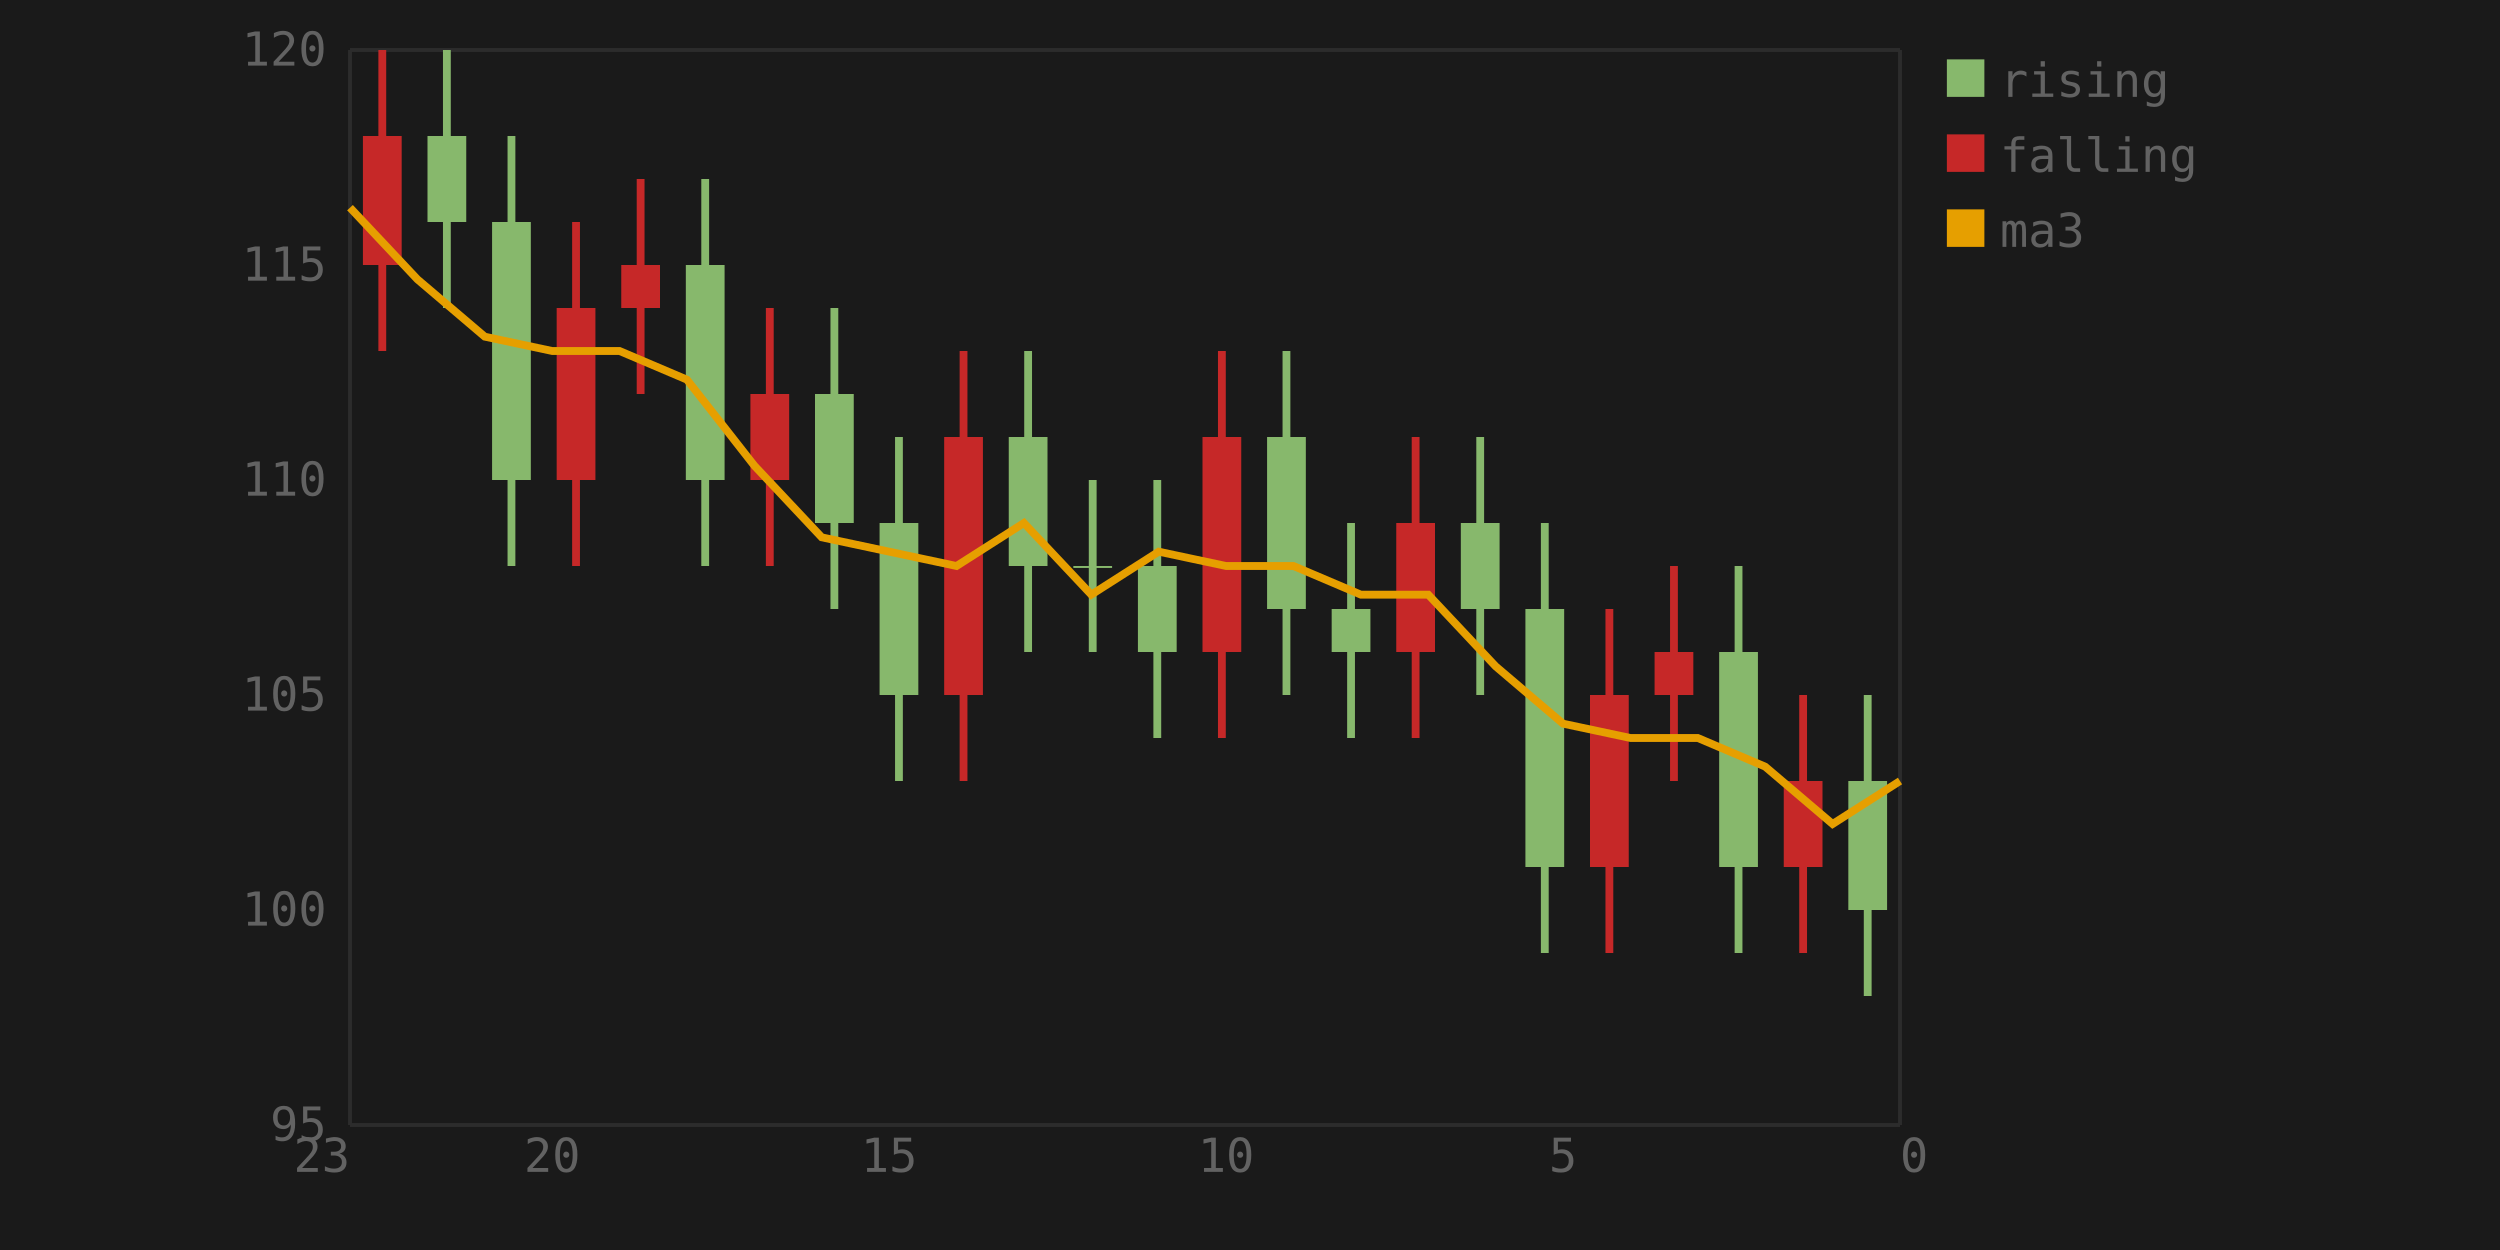
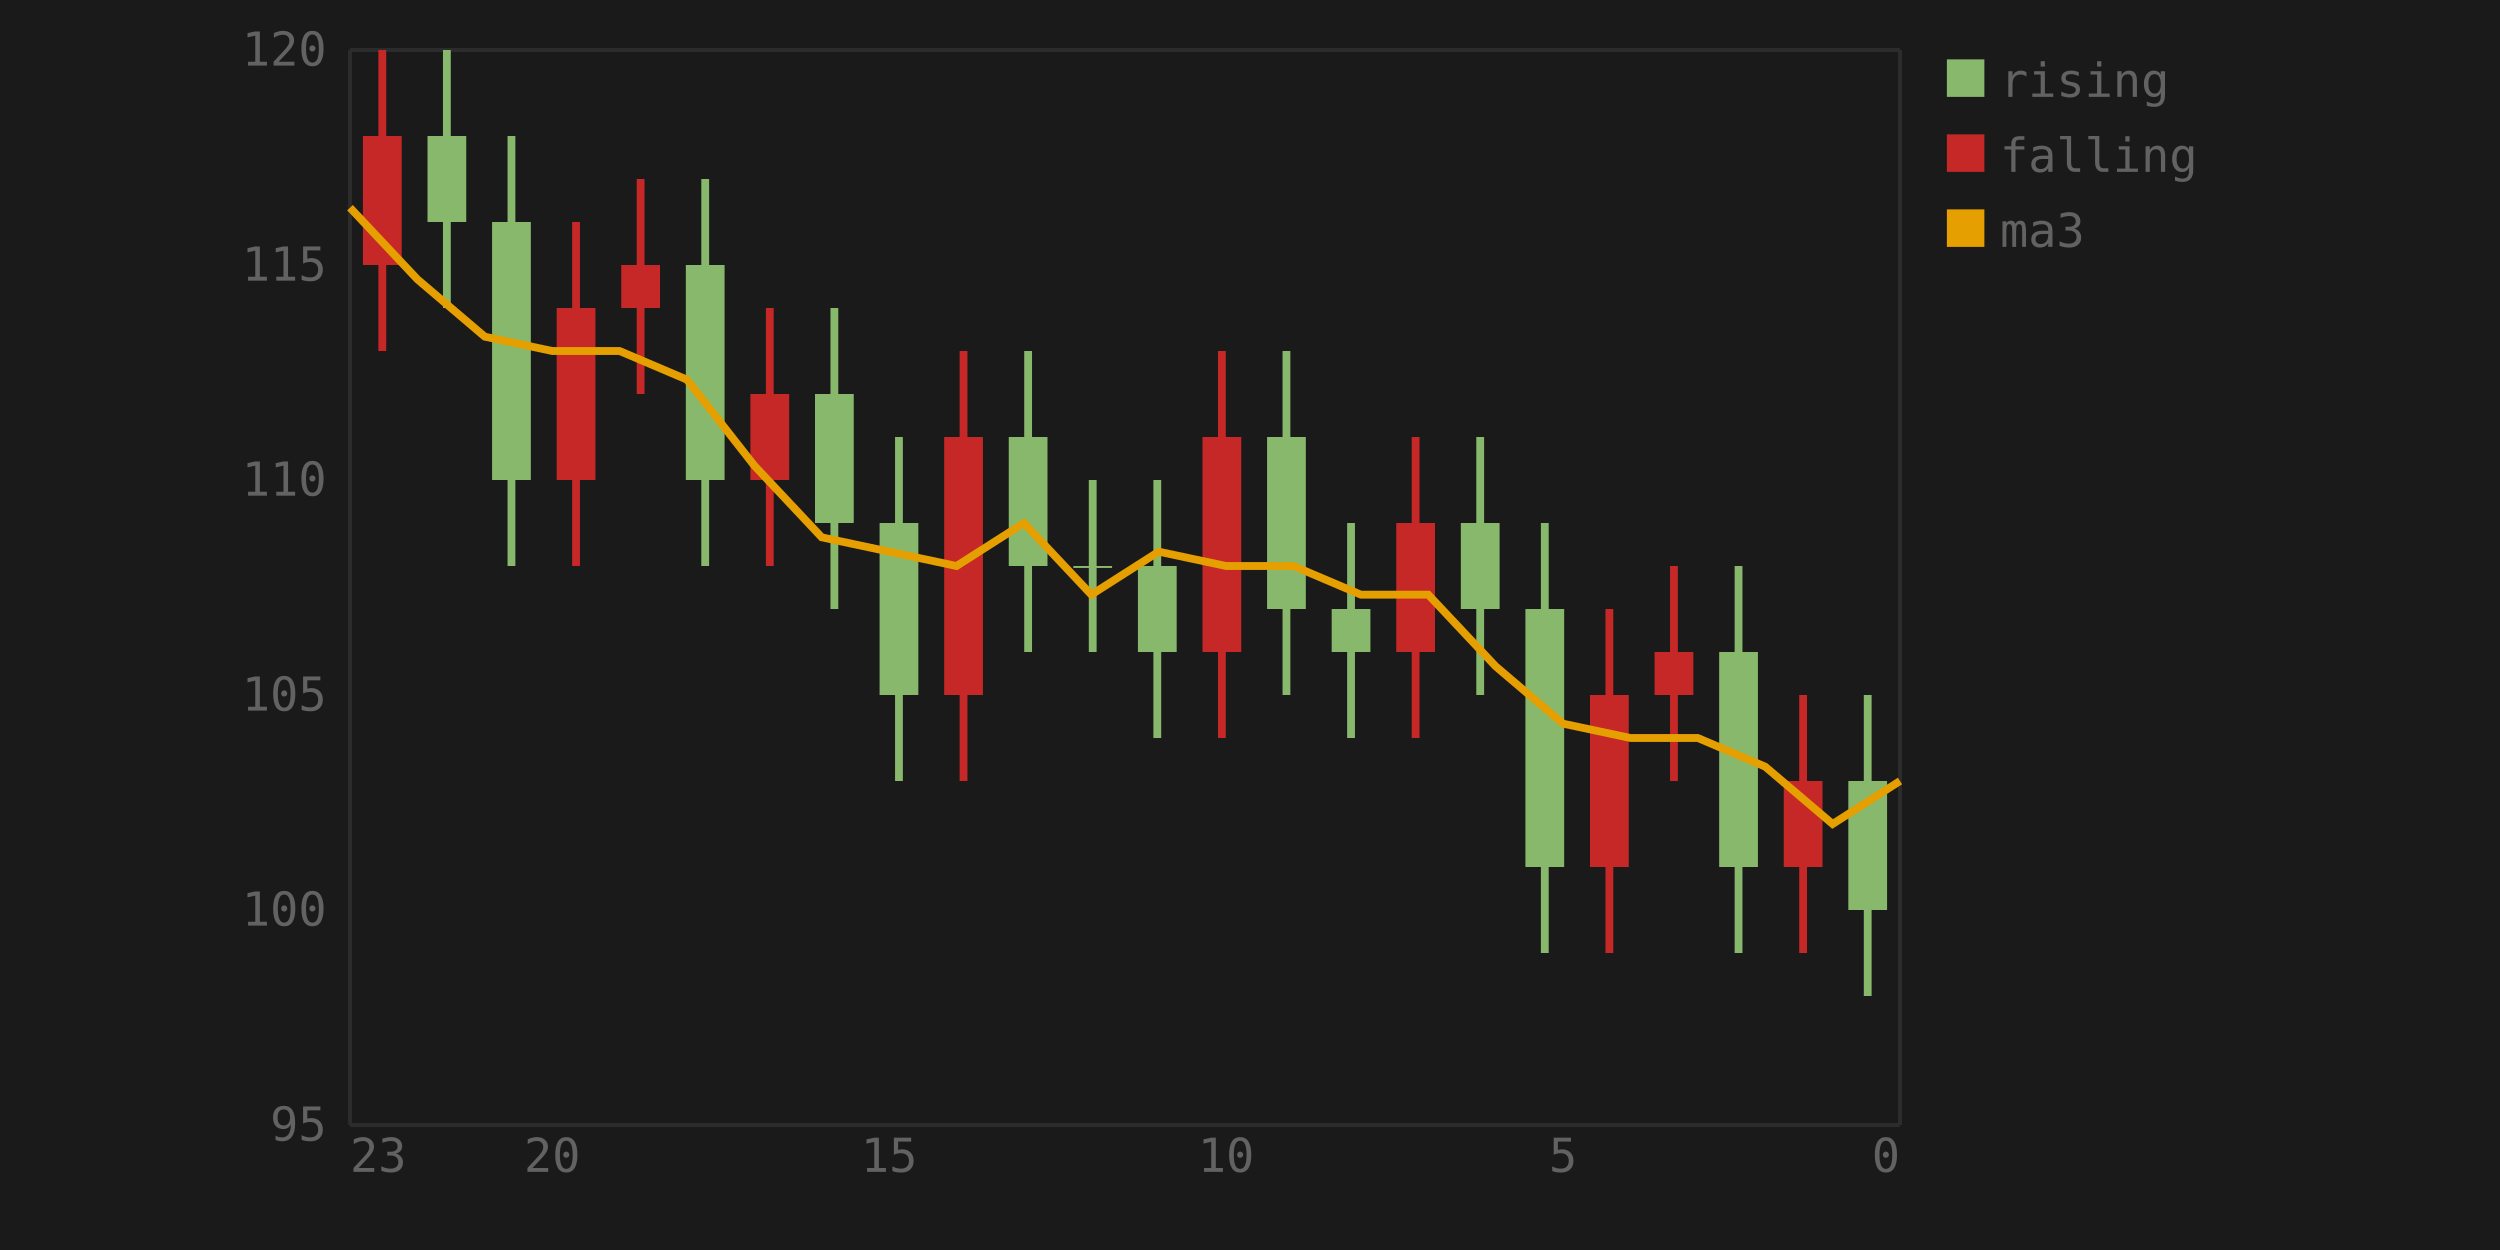
<svg xmlns="http://www.w3.org/2000/svg" viewBox="0 0 640 320" width="640" height="320">
  <rect width="100%" height="100%" fill="#1a1a1a" />
  <line x1="89.6" y1="12.8" x2="89.6" y2="288" stroke="#2c2c2c" stroke-width="1" />
  <line x1="89.6" y1="288" x2="486.4" y2="288" stroke="#2c2c2c" stroke-width="1" />
  <line x1="486.4" y1="12.8" x2="486.4" y2="288" stroke="#2c2c2c" stroke-width="1" />
  <line x1="89.6" y1="12.8" x2="486.4" y2="12.8" stroke="#2c2c2c" stroke-width="1" />
  <text x="83.6" y="292" text-anchor="end" font-size="12" font-family="monospace" fill="#626262">95</text>
  <text x="83.6" y="236.96" text-anchor="end" font-size="12" font-family="monospace" fill="#626262">100</text>
  <text x="83.6" y="181.92" text-anchor="end" font-size="12" font-family="monospace" fill="#626262">105</text>
  <text x="83.6" y="126.88" text-anchor="end" font-size="12" font-family="monospace" fill="#626262">110</text>
  <text x="83.6" y="71.84" text-anchor="end" font-size="12" font-family="monospace" fill="#626262">115</text>
  <text x="83.6" y="16.8" text-anchor="end" font-size="12" font-family="monospace" fill="#626262">120</text>
-   <text x="486.4" y="300" text-anchor="start" font-size="12" font-family="monospace" fill="#626262">0</text>
+   <text x="486.4" y="300" text-anchor="end" font-size="12" font-family="monospace" fill="#626262">0</text>
  <text x="400.139" y="300" text-anchor="middle" font-size="12" font-family="monospace" fill="#626262">5</text>
  <text x="313.878" y="300" text-anchor="middle" font-size="12" font-family="monospace" fill="#626262">10</text>
  <text x="227.617" y="300" text-anchor="middle" font-size="12" font-family="monospace" fill="#626262">15</text>
  <text x="141.357" y="300" text-anchor="middle" font-size="12" font-family="monospace" fill="#626262">20</text>
-   <text x="89.6" y="300" text-anchor="end" font-size="12" font-family="monospace" fill="#626262">23</text>
+   <text x="89.6" y="300" text-anchor="start" font-size="12" font-family="monospace" fill="#626262">23</text>
  <rect x="498.4" y="15.2" width="9.6" height="9.6" fill="#87b86c" />
  <text x="512" y="24.8" text-anchor="start" font-size="12" font-family="monospace" fill="#626262">rising</text>
  <rect x="498.4" y="34.4" width="9.6" height="9.6" fill="#c62828" />
  <text x="512" y="44" text-anchor="start" font-size="12" font-family="monospace" fill="#626262">falling</text>
  <rect x="498.4" y="53.6" width="9.6" height="9.6" fill="#e69f00" />
  <text x="512" y="63.2" text-anchor="start" font-size="12" font-family="monospace" fill="#626262">ma3</text>
  <path d="M478.133 254.976 L478.133 177.92" fill="none" stroke="#87b86c" stroke-width="2" />
  <rect x="473.173" y="199.936" width="9.92" height="33.024" fill="#87b86c" />
  <path d="M461.6 243.968 L461.6 177.92" fill="none" stroke="#c62828" stroke-width="2" />
  <rect x="456.64" y="199.936" width="9.92" height="22.016" fill="#c62828" />
  <path d="M445.067 243.968 L445.067 144.896" fill="none" stroke="#87b86c" stroke-width="2" />
  <rect x="440.107" y="166.912" width="9.92" height="55.04" fill="#87b86c" />
  <path d="M428.533 199.936 L428.533 144.896" fill="none" stroke="#c62828" stroke-width="2" />
  <rect x="423.573" y="166.912" width="9.92" height="11.008" fill="#c62828" />
  <path d="M412 243.968 L412 155.904" fill="none" stroke="#c62828" stroke-width="2" />
  <rect x="407.04" y="177.92" width="9.92" height="44.032" fill="#c62828" />
  <path d="M395.467 243.968 L395.467 133.888" fill="none" stroke="#87b86c" stroke-width="2" />
  <rect x="390.507" y="155.904" width="9.92" height="66.048" fill="#87b86c" />
  <path d="M378.933 177.92 L378.933 111.872" fill="none" stroke="#87b86c" stroke-width="2" />
  <rect x="373.973" y="133.888" width="9.92" height="22.016" fill="#87b86c" />
  <path d="M362.4 188.928 L362.4 111.872" fill="none" stroke="#c62828" stroke-width="2" />
  <rect x="357.44" y="133.888" width="9.92" height="33.024" fill="#c62828" />
  <path d="M345.867 188.928 L345.867 133.888" fill="none" stroke="#87b86c" stroke-width="2" />
  <rect x="340.907" y="155.904" width="9.92" height="11.008" fill="#87b86c" />
  <path d="M329.333 177.92 L329.333 89.856" fill="none" stroke="#87b86c" stroke-width="2" />
  <rect x="324.373" y="111.872" width="9.92" height="44.032" fill="#87b86c" />
  <path d="M312.8 188.928 L312.8 89.856" fill="none" stroke="#c62828" stroke-width="2" />
  <rect x="307.84" y="111.872" width="9.92" height="55.04" fill="#c62828" />
  <path d="M296.267 188.928 L296.267 122.88" fill="none" stroke="#87b86c" stroke-width="2" />
  <rect x="291.307" y="144.896" width="9.92" height="22.016" fill="#87b86c" />
  <path d="M279.733 166.912 L279.733 122.88" fill="none" stroke="#87b86c" stroke-width="2" />
  <rect x="274.773" y="144.896" width="9.92" height="0.5" fill="#87b86c" />
  <path d="M263.2 166.912 L263.2 89.856" fill="none" stroke="#87b86c" stroke-width="2" />
  <rect x="258.24" y="111.872" width="9.92" height="33.024" fill="#87b86c" />
  <path d="M246.667 199.936 L246.667 89.856" fill="none" stroke="#c62828" stroke-width="2" />
  <rect x="241.707" y="111.872" width="9.92" height="66.048" fill="#c62828" />
  <path d="M230.133 199.936 L230.133 111.872" fill="none" stroke="#87b86c" stroke-width="2" />
  <rect x="225.173" y="133.888" width="9.92" height="44.032" fill="#87b86c" />
  <path d="M213.6 155.904 L213.6 78.848" fill="none" stroke="#87b86c" stroke-width="2" />
  <rect x="208.64" y="100.864" width="9.92" height="33.024" fill="#87b86c" />
  <path d="M197.067 144.896 L197.067 78.848" fill="none" stroke="#c62828" stroke-width="2" />
  <rect x="192.107" y="100.864" width="9.92" height="22.016" fill="#c62828" />
  <path d="M180.533 144.896 L180.533 45.824" fill="none" stroke="#87b86c" stroke-width="2" />
  <rect x="175.573" y="67.84" width="9.92" height="55.04" fill="#87b86c" />
  <path d="M164 100.864 L164 45.824" fill="none" stroke="#c62828" stroke-width="2" />
  <rect x="159.04" y="67.84" width="9.92" height="11.008" fill="#c62828" />
  <path d="M147.467 144.896 L147.467 56.832" fill="none" stroke="#c62828" stroke-width="2" />
  <rect x="142.507" y="78.848" width="9.92" height="44.032" fill="#c62828" />
  <path d="M130.933 144.896 L130.933 34.816" fill="none" stroke="#87b86c" stroke-width="2" />
  <rect x="125.973" y="56.832" width="9.92" height="66.048" fill="#87b86c" />
  <path d="M114.4 78.848 L114.4 12.8" fill="none" stroke="#87b86c" stroke-width="2" />
  <rect x="109.44" y="34.816" width="9.92" height="22.016" fill="#87b86c" />
  <path d="M97.867 89.856 L97.867 12.8" fill="none" stroke="#c62828" stroke-width="2" />
  <rect x="92.907" y="34.816" width="9.92" height="33.024" fill="#c62828" />
  <path d="M486.4 199.936 L469.148 210.944 L451.896 196.267 L434.643 188.928 L417.391 188.928 L400.139 185.259 L382.887 170.581 L365.635 152.235 L348.383 152.235 L331.13 144.896 L313.878 144.896 L296.626 141.227 L279.374 152.235 L262.122 133.888 L244.87 144.896 L227.617 141.227 L210.365 137.557 L193.113 119.211 L175.861 97.195 L158.609 89.856 L141.357 89.856 L124.104 86.187 L106.852 71.509 L89.6 53.163" fill="none" stroke="#e69f00" stroke-width="2" />
</svg>
